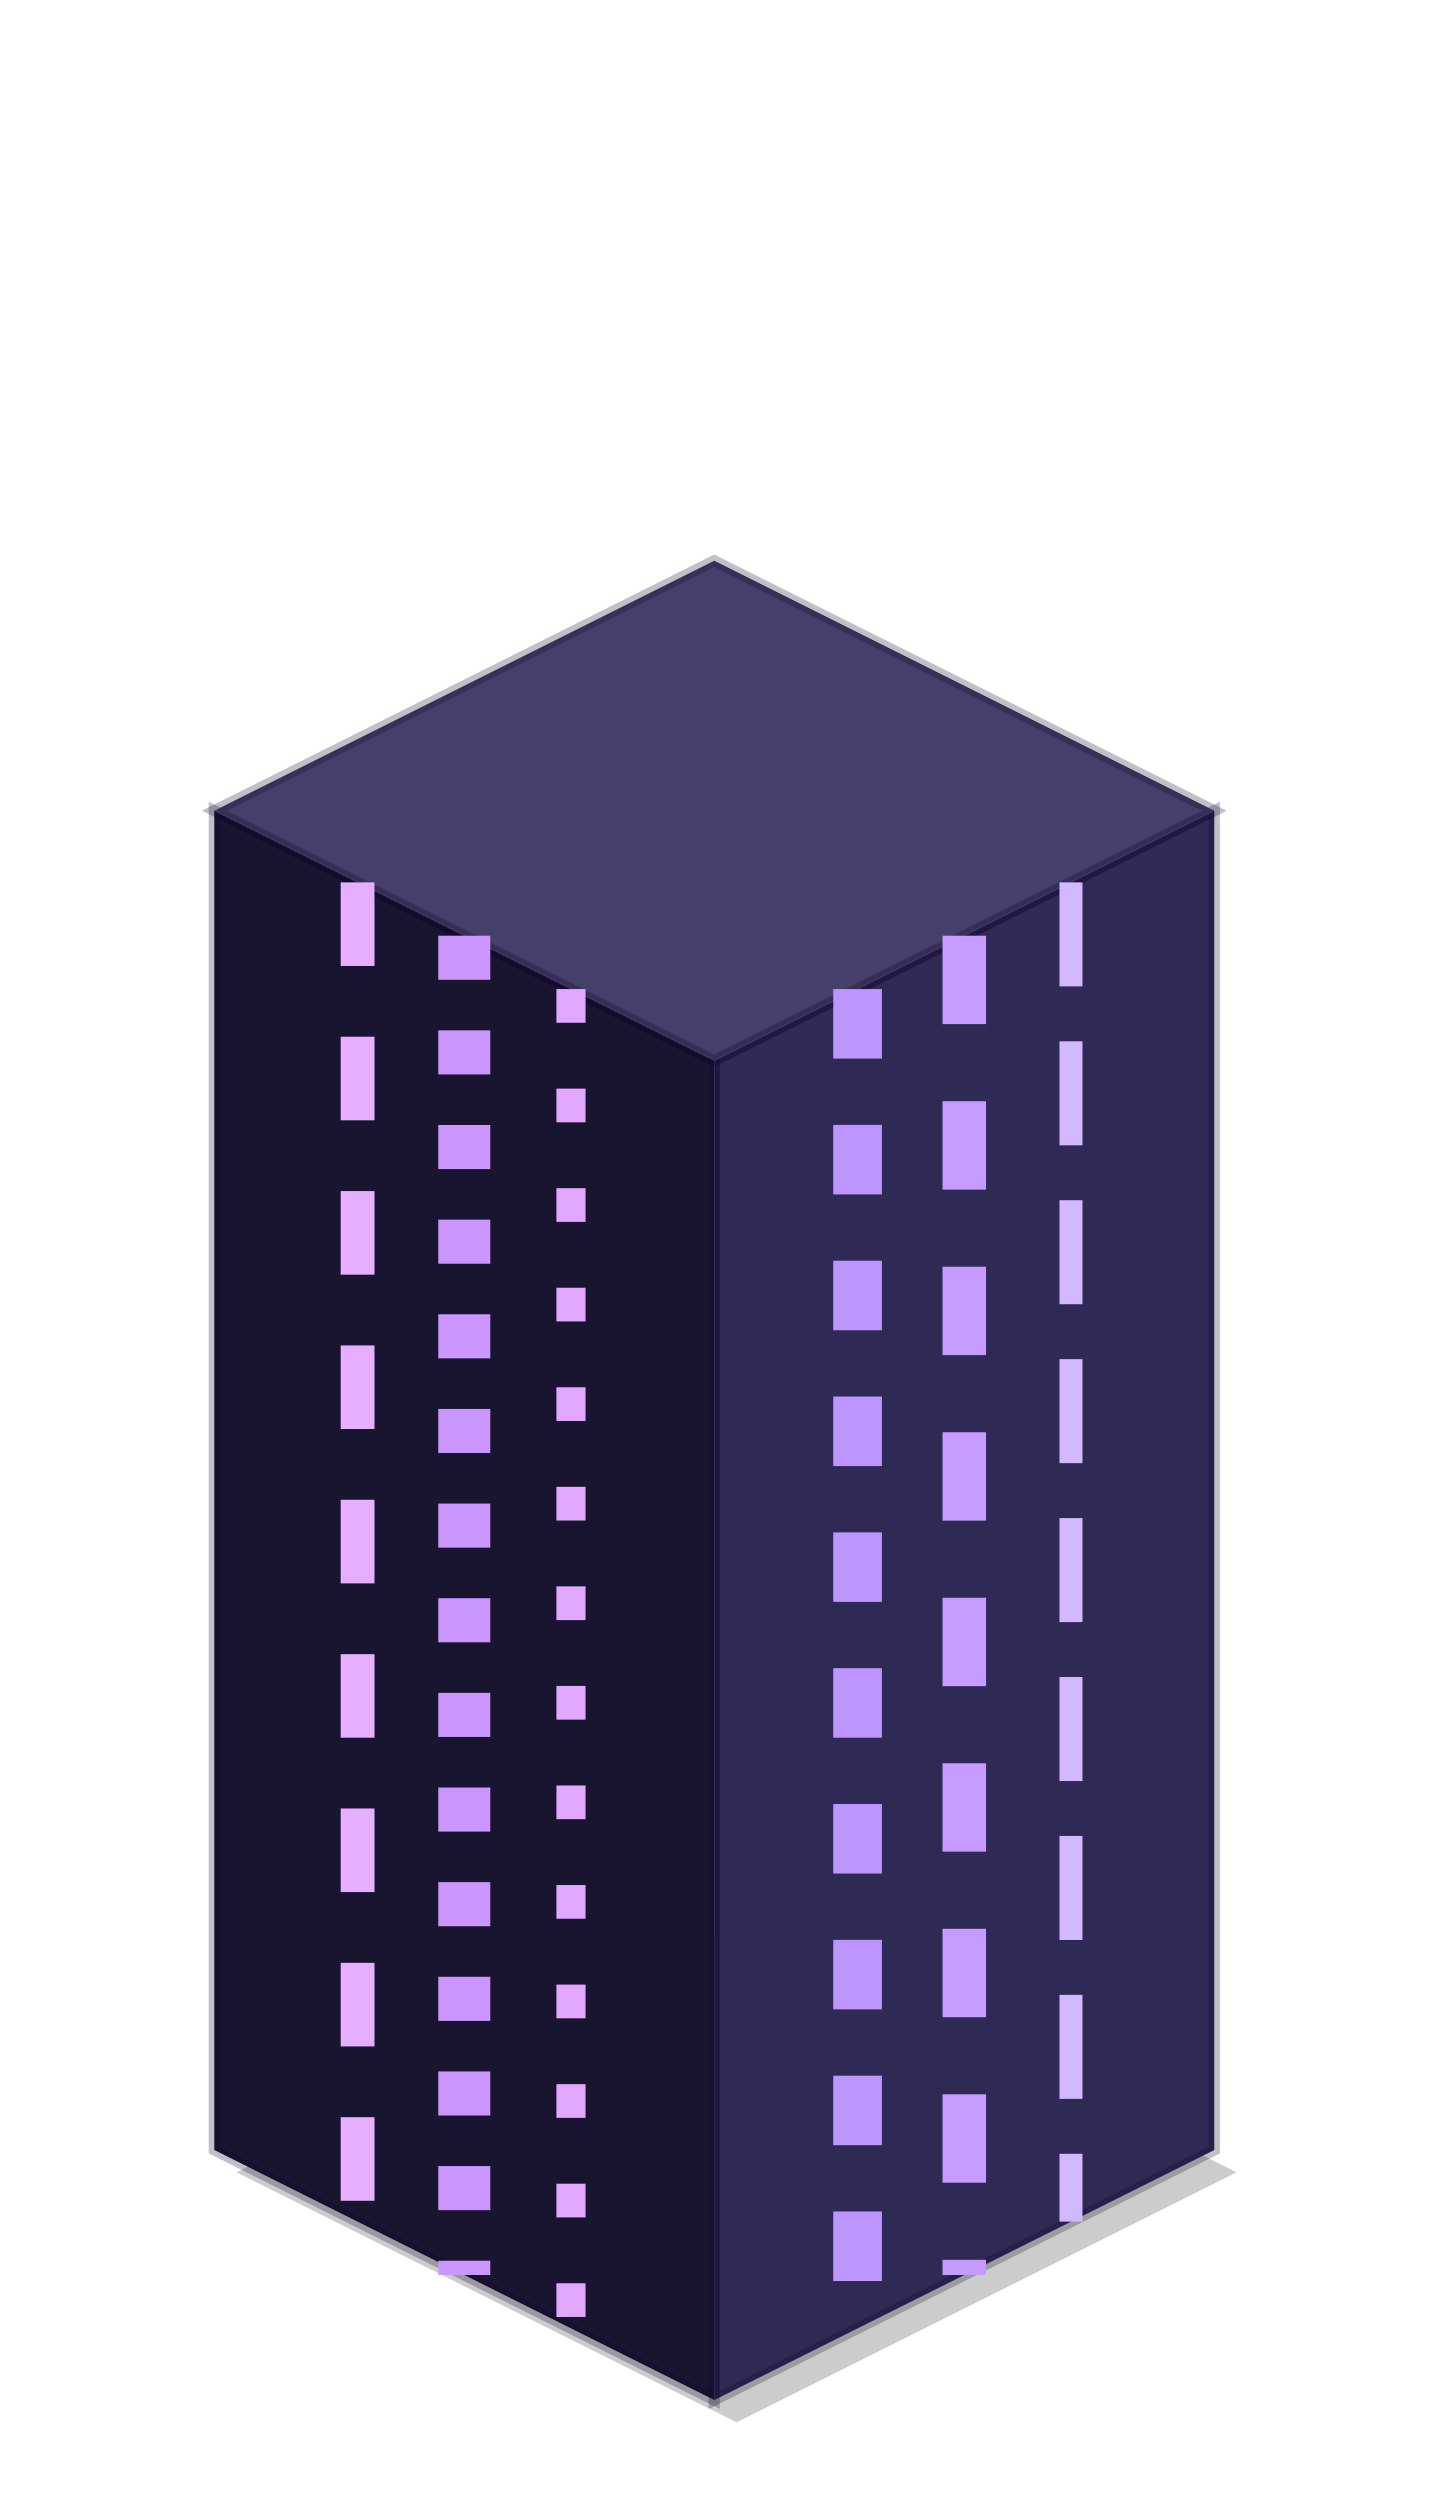
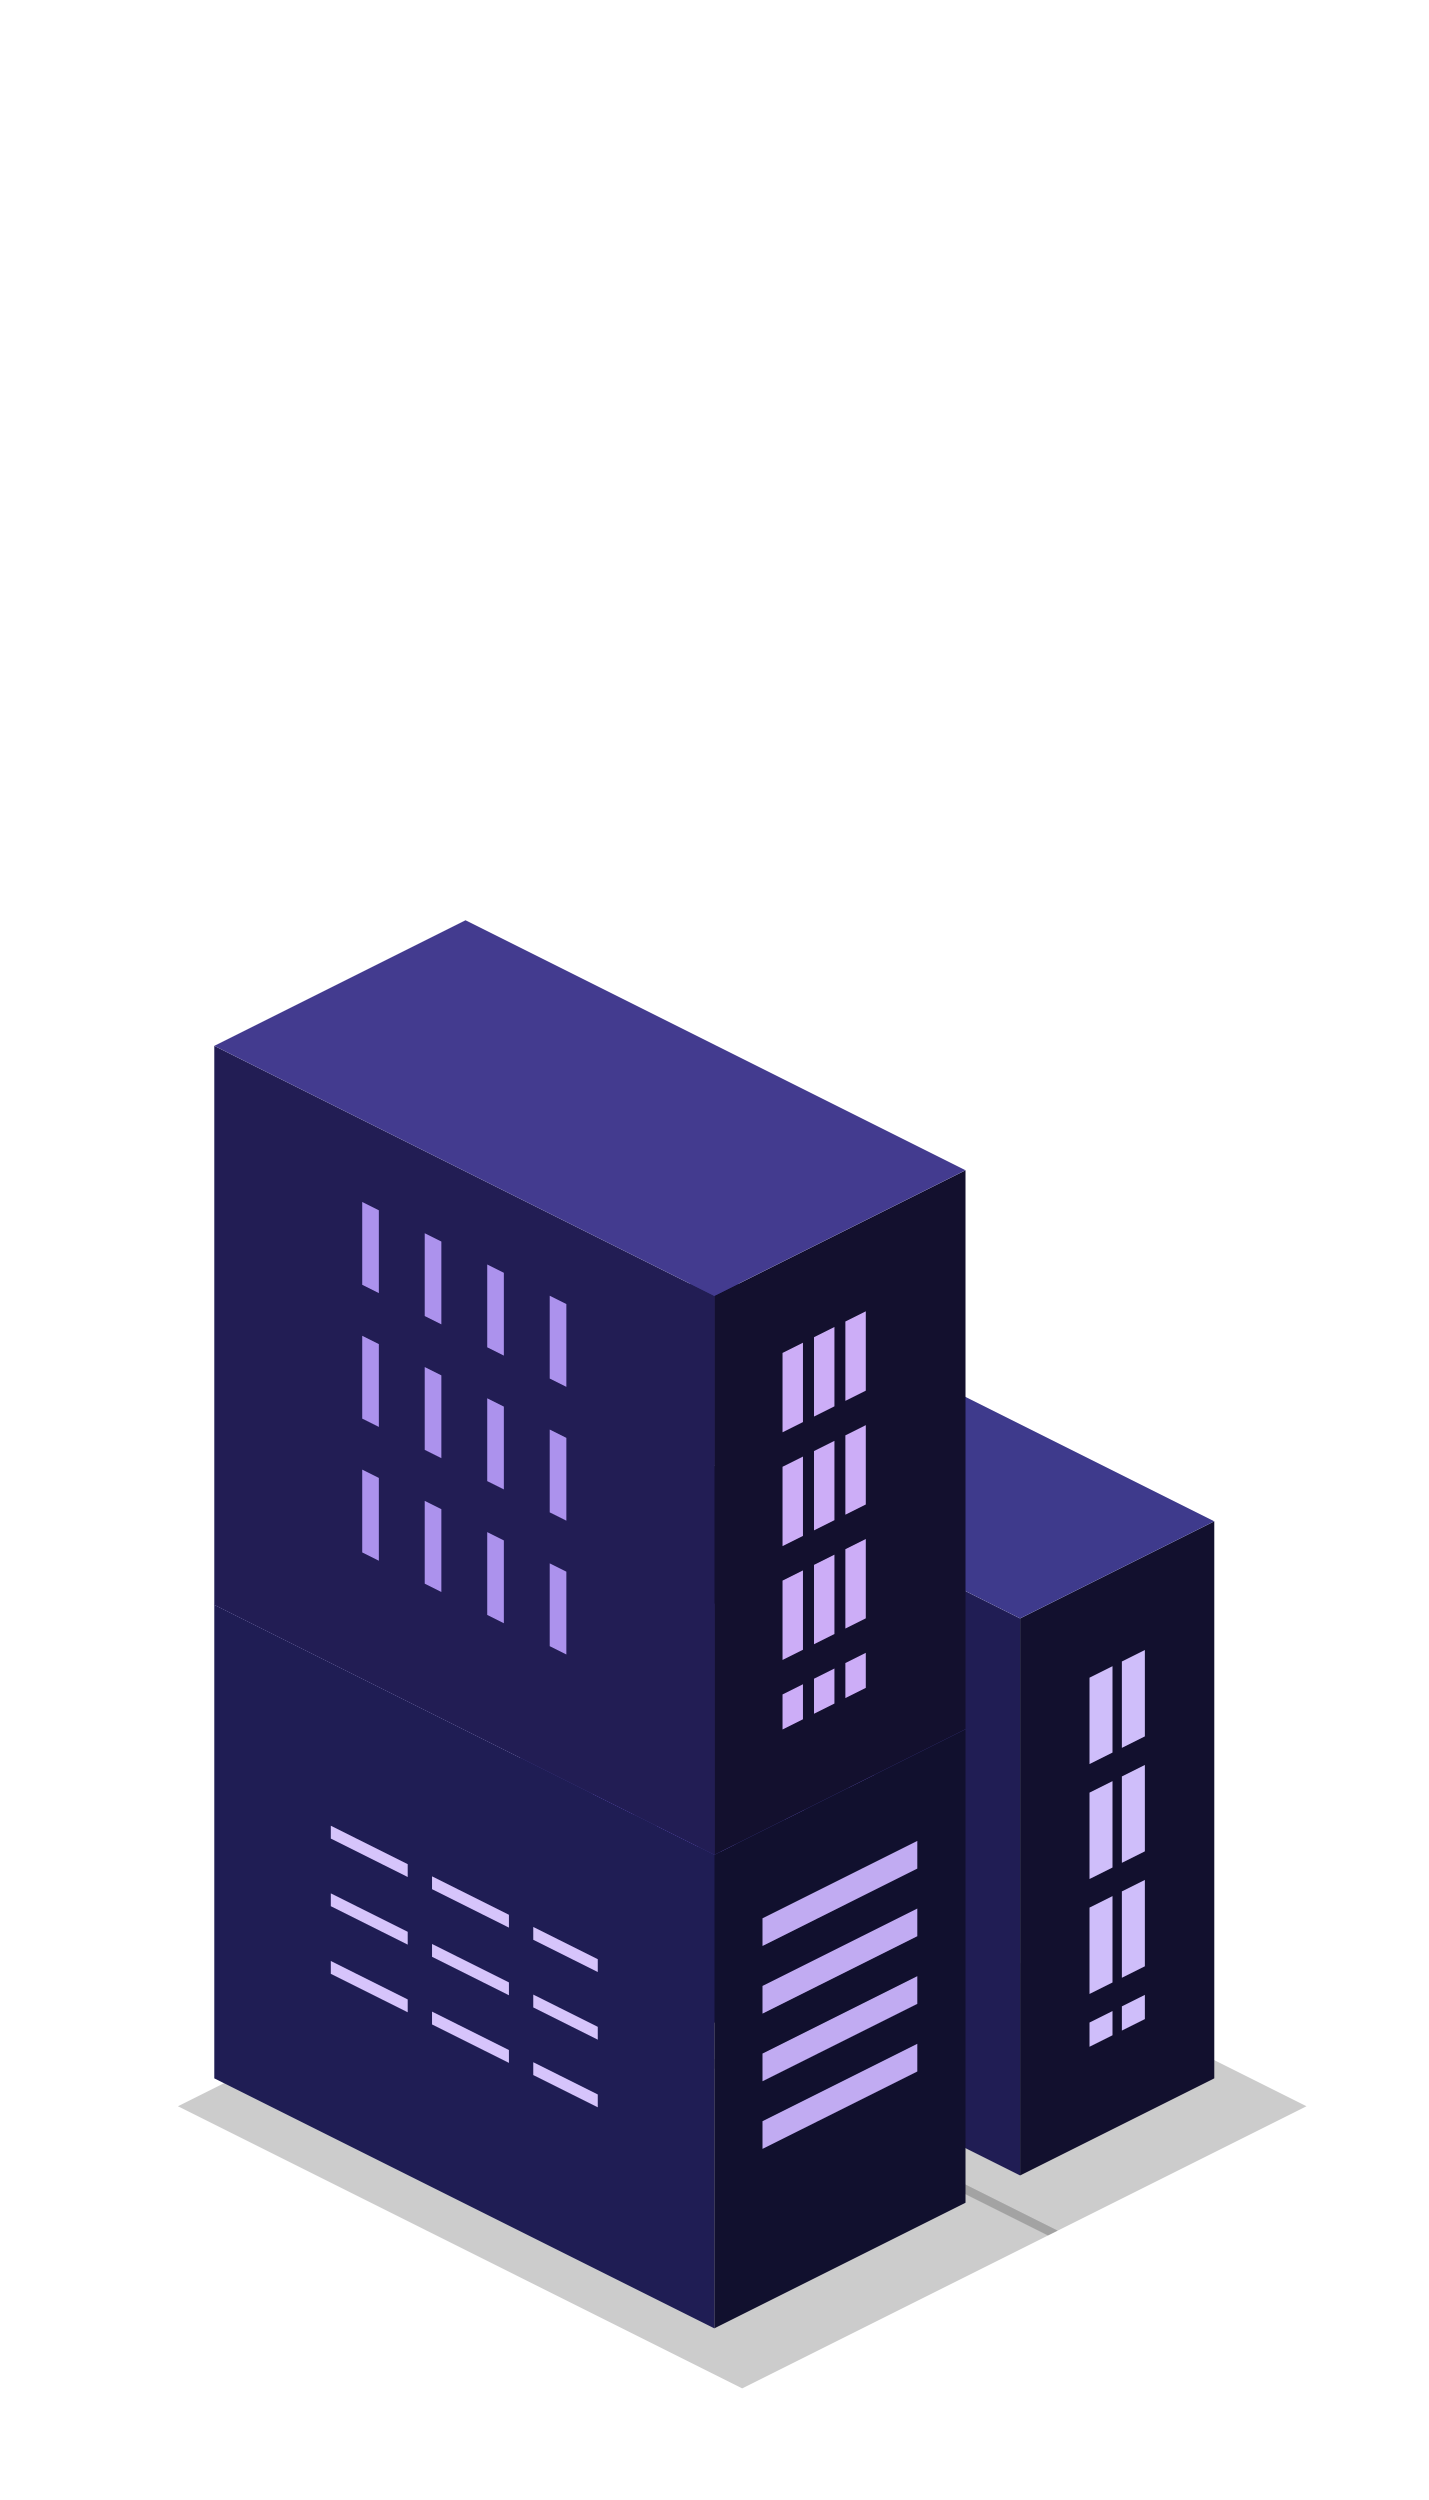
<svg xmlns="http://www.w3.org/2000/svg" version="1.1" width="128" height="224">
-   <defs />
  <g>
-     <path d="M66,172.24 L110.8,194.64 L66,217.04 L21.2,194.64 Z" fill="rgb(0,0,0)" fill-opacity="0.2" />
-     <path d="M108.8,192.64 L64,215.04 L64,95.04 L108.8,72.64 Z" fill="#2f2956" />
-     <path d="M108.8,192.64 L64,215.04 L64,95.04 L108.8,72.64 Z" fill="none" stroke="rgb(12,0,40)" stroke-opacity="0.25" stroke-width="1" />
-     <path d="M19.2,192.64 L64,215.04 L64,95.04 L19.2,72.64 Z" fill="#191430" />
-     <path d="M19.2,192.64 L64,215.04 L64,95.04 L19.2,72.64 Z" fill="none" stroke="rgb(12,0,40)" stroke-opacity="0.25" stroke-width="1" />
-     <path d="M64,50.24 L108.8,72.64 L64,95.04 L19.2,72.64 Z" fill="#453f6b" />
-     <path d="M64,50.24 L108.8,72.64 L64,95.04 L19.2,72.64 Z" fill="none" stroke="rgb(12,0,40)" stroke-opacity="0.25" stroke-width="1" />
-     <path d="M95.96,79.06 L95.96,199.06" fill="none" stroke="rgb(211,183,255)" stroke-width="2.06" stroke-dasharray="9.32,4.92" />
-     <path d="M86.4,83.84 L86.4,203.84" fill="none" stroke="rgb(197,155,255)" stroke-width="3.9" stroke-dasharray="7.92,6.91" />
-     <path d="M76.84,88.62 L76.84,208.62" fill="none" stroke="rgb(188,149,255)" stroke-width="4.36" stroke-dasharray="6.23,5.94" />
-     <path d="M32.04,79.06 L32.04,199.06" fill="none" stroke="rgb(230,174,255)" stroke-width="3.03" stroke-dasharray="7.49,6.34" />
-     <path d="M41.6,83.84 L41.6,203.84" fill="none" stroke="rgb(203,151,255)" stroke-width="4.66" stroke-dasharray="3.95,4.53" />
-     <path d="M51.16,88.62 L51.16,208.62" fill="none" stroke="rgb(226,168,255)" stroke-width="2.61" stroke-dasharray="3.02,5.9" />
+     <rect x="6.72" y="6.72" width="50.56" height="23.16" fill="rgba(0,0,0,0.20)" transform="matrix(1,0.5,-1,0.5,66.50,156.72)" />
+     <g transform="translate(91.40,145.01) skewY(-26.565)">
+       <rect x="0" y="0" width="17.40" height="49.91" fill="rgb(18,16,46)" />
+       <line x1="7.25" y1="8.42" x2="7.25" y2="41.49" stroke="rgb(207,190,250)" stroke-width="2.06" stroke-linecap="butt" stroke-dasharray="7.74,2.56" />
+       <line x1="10.15" y1="8.42" x2="10.15" y2="41.49" stroke="rgb(207,190,250)" stroke-width="2.06" stroke-linecap="butt" stroke-dasharray="7.74,2.56" />
+     </g>
+     <g transform="translate(46.60,122.61) skewY(26.565)">
+       <rect x="0" y="0" width="44.80" height="49.91" fill="rgb(32,29,84)" />
+       <line x1="6.49" y1="21.84" x2="38.31" y2="21.84" stroke="rgb(154,120,243)" stroke-width="2.58" stroke-linecap="butt" stroke-dasharray="3.68,2.07" />
+       <line x1="6.49" y1="28.07" x2="38.31" y2="28.07" stroke="rgb(154,120,243)" stroke-width="2.58" stroke-linecap="butt" stroke-dasharray="3.68,2.07" />
+       <line x1="6.49" y1="34.31" x2="38.31" y2="34.31" stroke="rgb(154,120,243)" stroke-width="2.58" stroke-linecap="butt" stroke-dasharray="3.68,2.07" />
+       <line x1="6.49" y1="40.55" x2="38.31" y2="40.55" stroke="rgb(154,120,243)" stroke-width="2.58" stroke-linecap="butt" stroke-dasharray="3.68,2.07" />
+       <line x1="6.49" y1="46.79" x2="38.31" y2="46.79" stroke="rgb(154,120,243)" stroke-width="2.58" stroke-linecap="butt" stroke-dasharray="3.68,2.07" />
+     </g>
+     <rect x="9.60" y="9.60" width="44.80" height="17.40" fill="rgb(62,58,140)" transform="matrix(1,0.5,-1,0.5,64.00,104.31)" />
+     <rect x="6.72" y="29.01" width="50.56" height="28.27" fill="rgba(0,0,0,0.20)" transform="matrix(1,0.5,-1,0.5,66.50,156.72)" />
+     <g transform="translate(64.00,166.19) skewY(-26.565)">
+       <rect x="0" y="0" width="22.51" height="42.43" fill="rgb(17,16,46)" />
+       <line x1="4.32" y1="9.09" x2="18.19" y2="9.09" stroke="rgb(193,171,242)" stroke-width="2.48" stroke-linecap="butt" />
+       <line x1="4.32" y1="15.15" x2="18.19" y2="15.15" stroke="rgb(193,171,242)" stroke-width="2.48" stroke-linecap="butt" />
+       <line x1="4.32" y1="21.21" x2="18.19" y2="21.21" stroke="rgb(193,171,242)" stroke-width="2.48" stroke-linecap="butt" />
+       <line x1="4.32" y1="27.27" x2="18.19" y2="27.27" stroke="rgb(193,171,242)" stroke-width="2.48" stroke-linecap="butt" />
+     </g>
+     <g transform="translate(19.20,143.79) skewY(26.565)">
+       <rect x="0" y="0" width="44.80" height="42.43" fill="rgb(31,29,84)" />
+       <line x1="10.44" y1="15.15" x2="34.36" y2="15.15" stroke="rgb(214,196,251)" stroke-width="1.15" stroke-linecap="butt" stroke-dasharray="6.89,2.18" />
+       <line x1="10.44" y1="21.21" x2="34.36" y2="21.21" stroke="rgb(214,196,251)" stroke-width="1.15" stroke-linecap="butt" stroke-dasharray="6.89,2.18" />
+       <line x1="10.44" y1="27.27" x2="34.36" y2="27.27" stroke="rgb(214,196,251)" stroke-width="1.15" stroke-linecap="butt" stroke-dasharray="6.89,2.18" />
+     </g>
+     <rect x="9.60" y="31.89" width="44.80" height="22.51" fill="rgb(64,61,148)" transform="matrix(1,0.5,-1,0.5,64.00,111.79)" />
+     <g transform="translate(64.00,116.11) skewY(-26.565)">
+       <rect x="0" y="0" width="22.51" height="50.08" fill="rgb(19,16,46)" />
+       <line x1="7.03" y1="8.17" x2="7.03" y2="41.91" stroke="rgb(204,173,247)" stroke-width="1.83" stroke-linecap="butt" stroke-dasharray="7.11,3.09" />
+       <line x1="9.85" y1="8.17" x2="9.85" y2="41.91" stroke="rgb(204,173,247)" stroke-width="1.83" stroke-linecap="butt" stroke-dasharray="7.11,3.09" />
+       <line x1="12.66" y1="8.17" x2="12.66" y2="41.91" stroke="rgb(204,173,247)" stroke-width="1.83" stroke-linecap="butt" stroke-dasharray="7.11,3.09" />
+     </g>
+     <g transform="translate(19.20,93.71) skewY(26.565)">
+       <rect x="0" y="0" width="44.80" height="50.08" fill="rgb(34,29,84)" />
+       <line x1="14.00" y1="7.36" x2="14.00" y2="42.72" stroke="rgb(172,146,237)" stroke-width="1.49" stroke-linecap="butt" stroke-dasharray="7.42,4.57" />
+       <line x1="19.60" y1="7.36" x2="19.60" y2="42.72" stroke="rgb(172,146,237)" stroke-width="1.49" stroke-linecap="butt" stroke-dasharray="7.42,4.57" />
+       <line x1="25.20" y1="7.36" x2="25.20" y2="42.72" stroke="rgb(172,146,237)" stroke-width="1.49" stroke-linecap="butt" stroke-dasharray="7.42,4.57" />
+       <line x1="30.80" y1="7.36" x2="30.80" y2="42.72" stroke="rgb(172,146,237)" stroke-width="1.49" stroke-linecap="butt" stroke-dasharray="7.42,4.57" />
+     </g>
+     <rect x="9.60" y="31.89" width="44.80" height="22.51" fill="rgb(67,59,143)" transform="matrix(1,0.5,-1,0.5,64.00,61.71)" />
  </g>
</svg>
